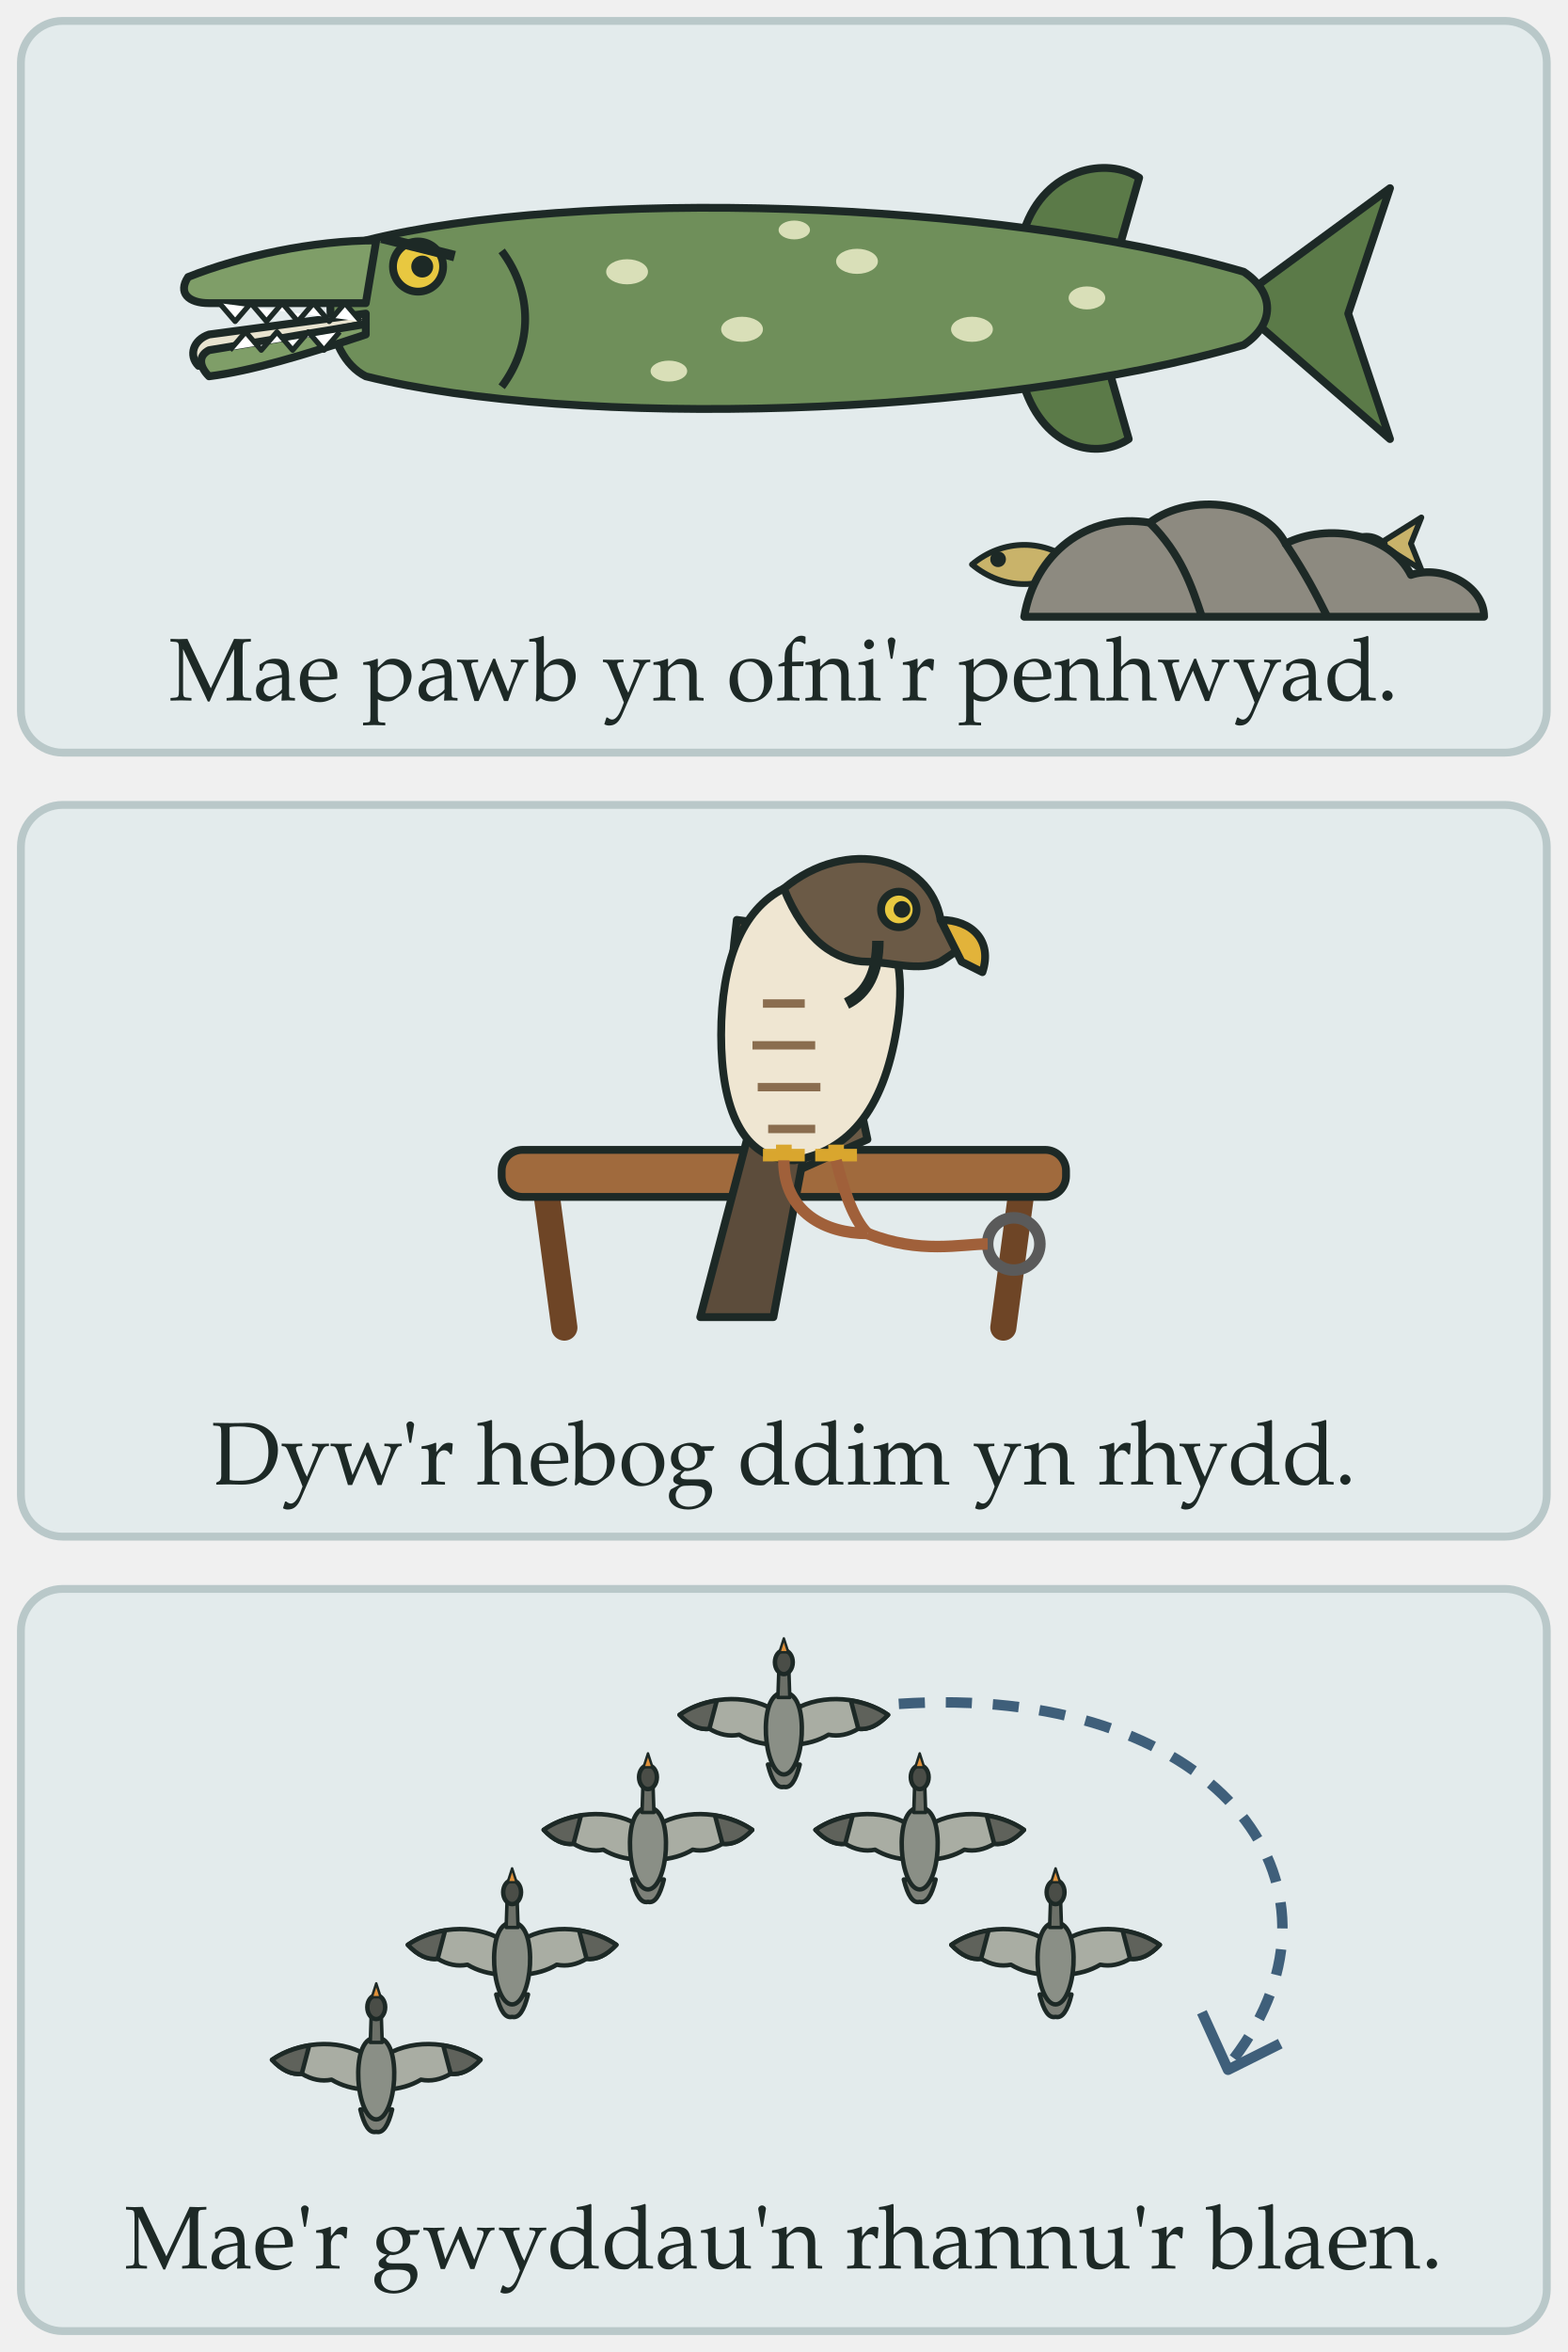
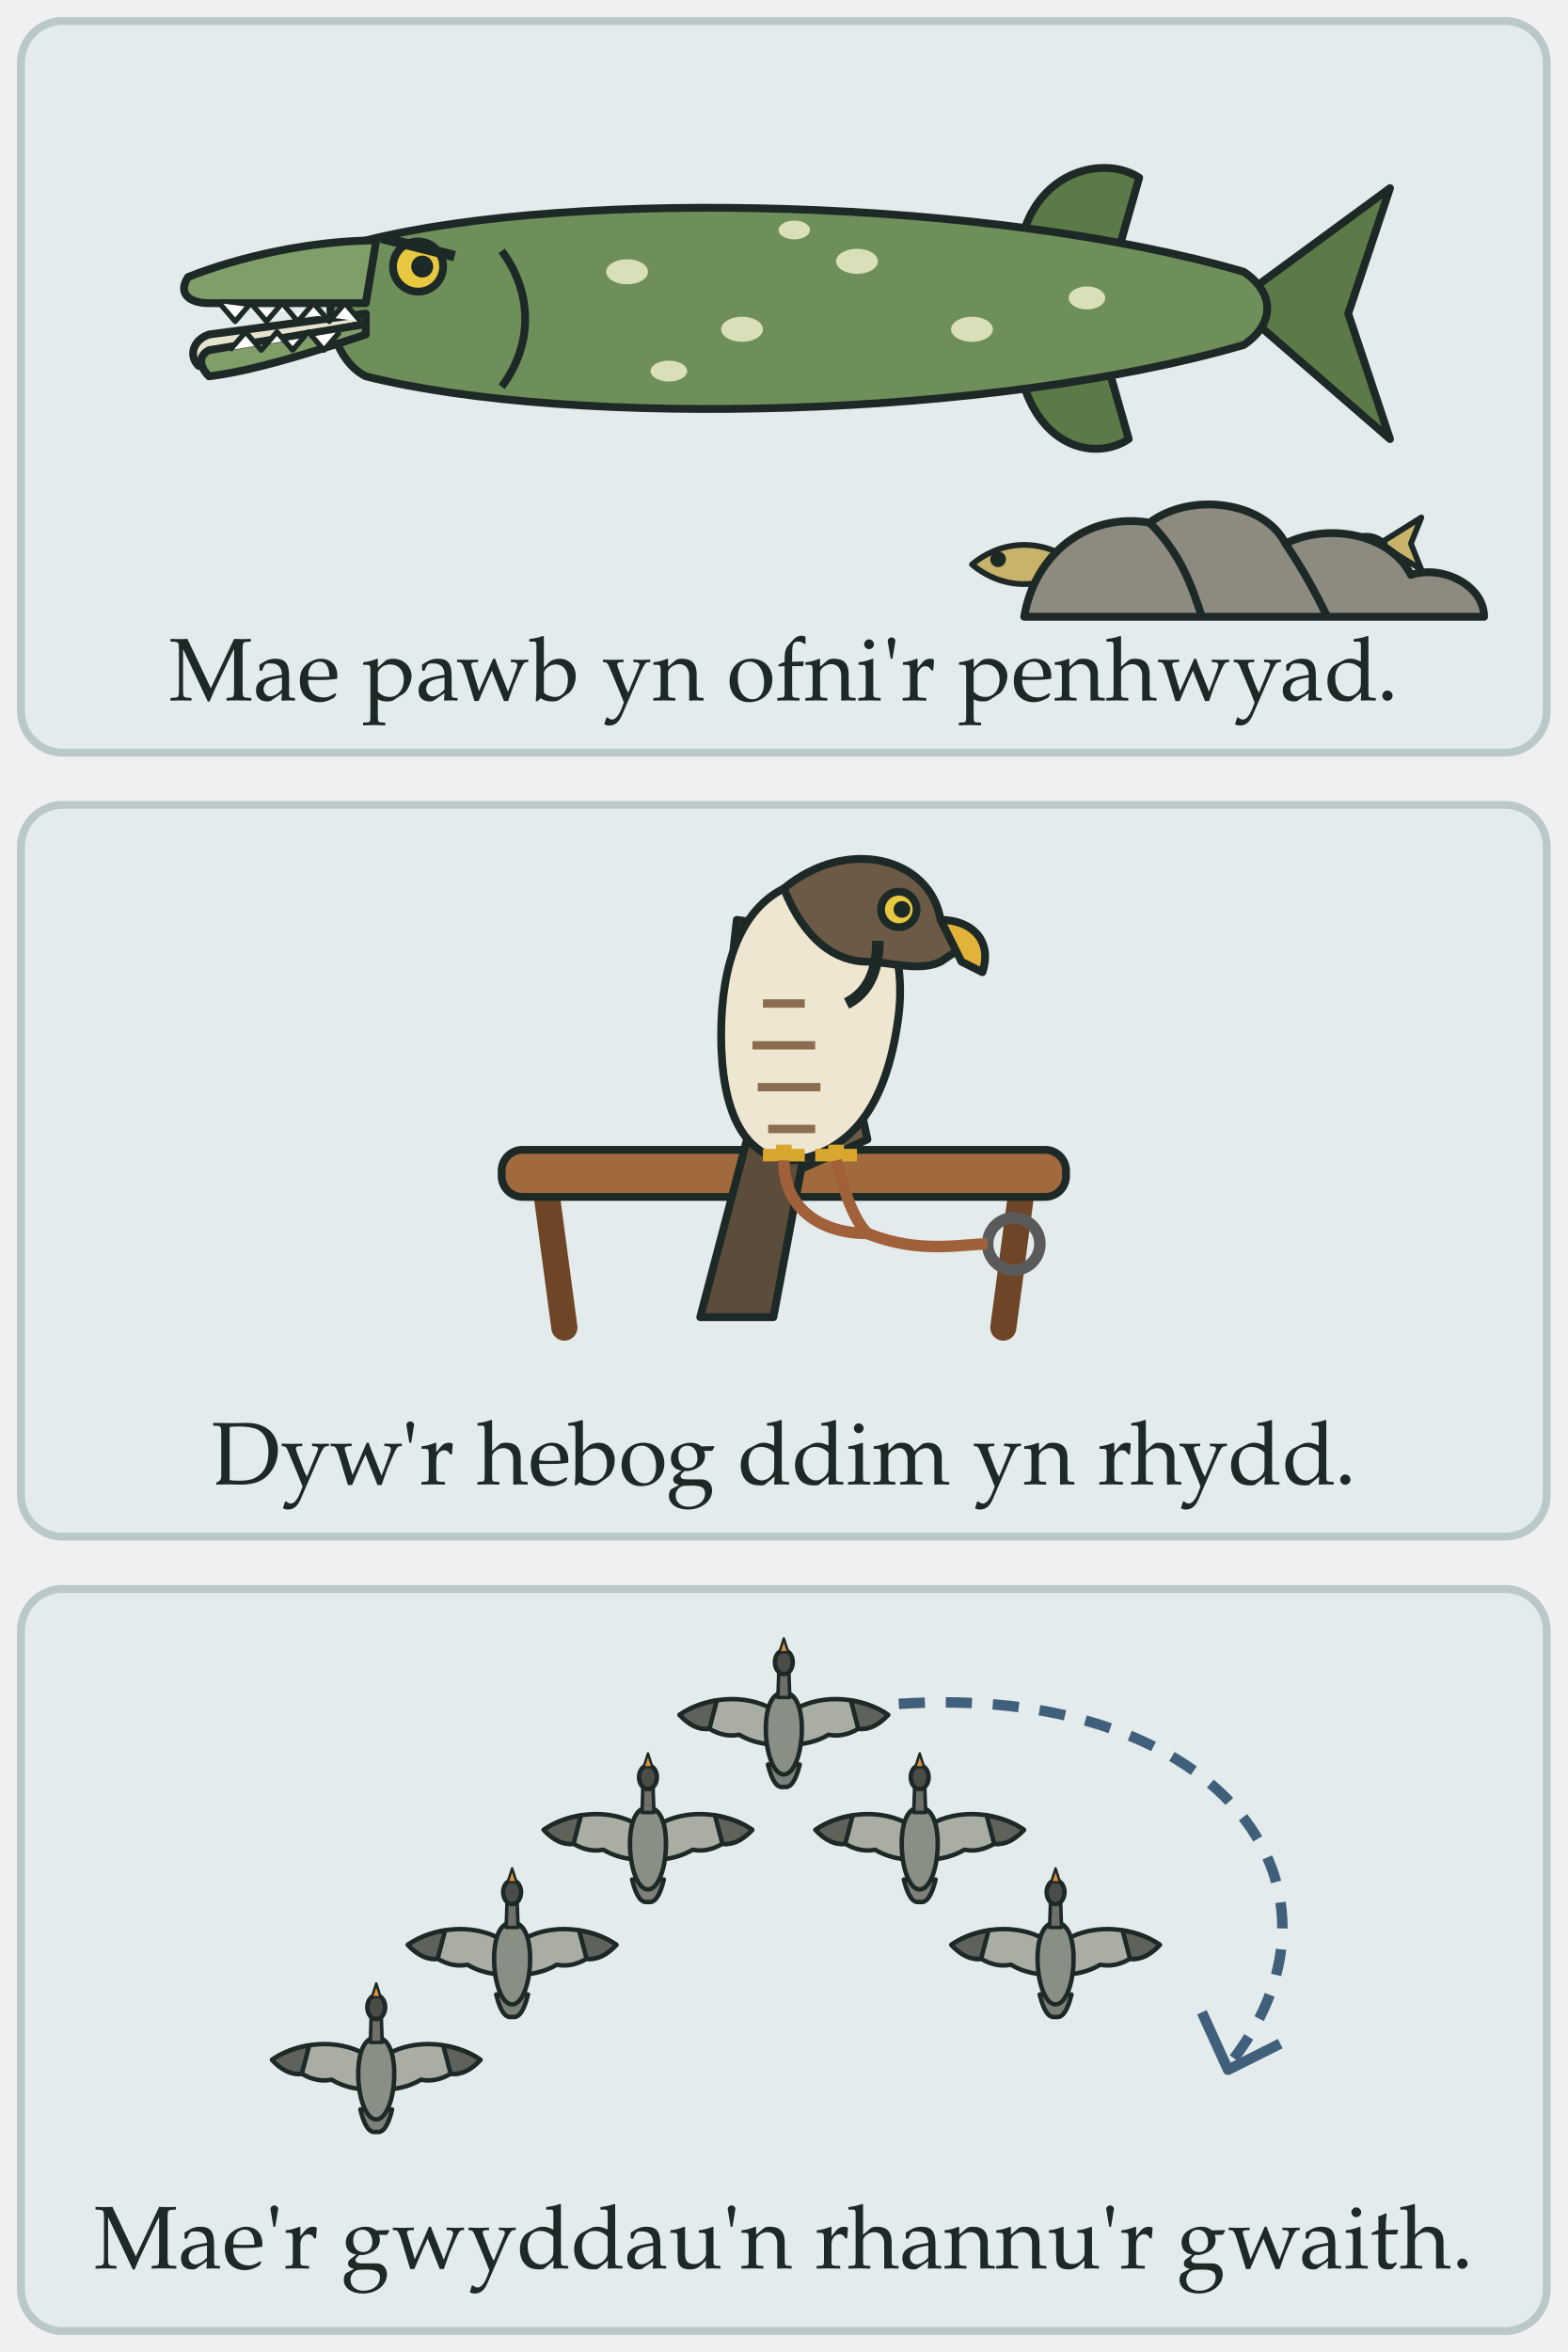
<svg xmlns="http://www.w3.org/2000/svg" viewBox="0 0 300 450" font-family="Georgia, 'Iowan Old Style', 'Palatino Linotype', 'Times New Roman', serif">
  <defs>
    <g id="g" stroke="#1d2926" stroke-width="0.9" stroke-linejoin="round">
      <path d="M-2,-3 C-8,-6.5 -16,-5.5 -21,-2 Q-18,1.2 -15,0.8 Q-12,2.6 -9,2 Q-6,3.8 -2,4 Z" fill="#a9ada3" />
      <path d="M-21,-2 Q-18,1.2 -15,0.8 L-13.5,-4.9 C-16.5,-4.4 -19,-3.4 -21,-2 Z" fill="#5f625b" />
      <g transform="scale(-1,1)">
        <path d="M-2,-3 C-8,-6.5 -16,-5.5 -21,-2 Q-18,1.2 -15,0.8 Q-12,2.6 -9,2 Q-6,3.8 -2,4 Z" fill="#a9ada3" />
        <path d="M-21,-2 Q-18,1.2 -15,0.8 L-13.5,-4.9 C-16.5,-4.4 -19,-3.4 -21,-2 Z" fill="#5f625b" />
      </g>
      <path d="M-3.2,8 Q-2,13 0,12.5 Q2,13 3.2,8 Z" fill="#7d8078" />
      <path d="M0,-6.5 C3,-6.5 3.8,-2 3.6,2 C3.4,6 2,10 0,10 C-2,10 -3.4,6 -3.6,2 C-3.8,-2 -3,-6.5 0,-6.5 Z" fill="#8a8f86" />
      <path d="M-1.2,-5.5 L-1,-11.5 L1,-11.5 L1.2,-5.5 Z" fill="#6c7068" stroke-width="0.7" />
      <ellipse cx="0" cy="-12.6" rx="1.8" ry="2.4" fill="#4a4d47" />
      <path d="M-0.9,-14.6 L0,-17.4 L0.9,-14.6 Z" fill="#e0913a" stroke-width="0.5" />
    </g>
  </defs>
  <g fill="#e3ebec" stroke="#b9c8c9" stroke-width="1.5">
    <rect x="4" y="4" width="292" height="140" rx="8" />
    <rect x="4" y="154" width="292" height="140" rx="8" />
    <rect x="4" y="304" width="292" height="142" rx="8" />
  </g>
  <g stroke="#1d2926" stroke-width="1.5" stroke-linejoin="round">
    <path d="M196,44 C200,32 212,30 218,34 L214,48 Z" fill="#5b7a48" />
    <path d="M196,74 C200,86 210,88 216,84 L212,70 Z" fill="#5b7a48" />
    <path d="M236,58 L266,36 L258,60 L266,84 Z" fill="#5b7a48" />
    <path d="M70,46 C110,36 190,38 238,52 C244,56 244,62 238,66 C190,80 110,82 70,72 C62,68 60,52 70,46 Z" fill="#6f8f5a" />
    <path d="M72,46 C60,46 46,49 36,53 C34,56 36,58 40,58 L70,58 Z" fill="#7f9e68" />
    <path d="M70,62 C58,64 46,68 38,70 C36,68 37,65 40,64 L70,60 Z" fill="#e8e3cf" />
    <path d="M70,64 C58,68 48,71 40,72 C38,70 38,68 40,67 L70,62 Z" fill="#7f9e68" />
    <path d="M42,58 l3,3.5 l3,-3.5 l3,3.5 l3,-3.5 l3,3.5 l3,-3.5 l3,3.5 l3,-3.5 l3,3.5" fill="#fff" stroke-width="1" />
    <path d="M44,67 l3,-3.5 l3,3.5 l3,-3.5 l3,3.5 l3,-3.5 l3,3.5 l3,-3.5" fill="#fff" stroke-width="1" />
    <circle cx="80" cy="51" r="4.8" fill="#e8c840" />
    <circle cx="80.8" cy="51" r="2.1" fill="#1d2926" stroke="none" />
    <path d="M73,45.5 l14,3.5" fill="none" stroke-width="2" />
    <path d="M96,48 C102,56 102,66 96,74" fill="none" />
  </g>
  <g fill="#d9dfb8" stroke="none">
    <ellipse cx="120" cy="52" rx="4" ry="2.4" />
    <ellipse cx="142" cy="63" rx="4" ry="2.4" />
    <ellipse cx="164" cy="50" rx="4" ry="2.4" />
    <ellipse cx="186" cy="63" rx="4" ry="2.4" />
    <ellipse cx="128" cy="71" rx="3.5" ry="2" />
    <ellipse cx="208" cy="57" rx="3.5" ry="2.2" />
    <ellipse cx="152" cy="44" rx="3" ry="1.8" />
  </g>
  <g stroke="#1d2926" stroke-width="1.1" stroke-linejoin="round">
    <path d="M206,108 C200,103 192,103 186,108 C192,113 200,113 206,108 Z" fill="#c9b36a" />
    <circle cx="191" cy="107" r="1.5" fill="#1d2926" stroke="none" />
    <path d="M264,104 L272,99 L270,104 L272,109 Z" fill="#c9b36a" />
    <path d="M258,104 C260,102 263,102 265,104 C263,106 260,106 258,104 Z" fill="#c9b36a" />
  </g>
  <g stroke="#1d2926" stroke-width="1.5" stroke-linejoin="round">
    <path d="M196,118 C198,106 208,98 220,100 C228,94 242,96 246,104 C254,100 266,102 270,110 C276,108 284,112 284,118 Z" fill="#8d8a80" />
    <path d="M220,100 C226,106 228,112 230,118 M246,104 C250,110 252,114 254,118" fill="none" />
  </g>
  <g stroke="#1d2926" stroke-width="1.5" stroke-linejoin="round">
    <path d="M104,224 L108,254 M196,224 L192,254" stroke="#6e4526" stroke-width="5" fill="none" stroke-linecap="round" />
    <rect x="96" y="220" width="108" height="9" rx="4" fill="#a06a3d" />
    <circle cx="194" cy="238" r="5" fill="none" stroke="#5a5a5a" stroke-width="2.2" />
    <path d="M141,176 C138,200 140,214 148,226 L166,218 C162,200 160,186 156,178 Z" fill="#6b5a46" />
    <path d="M144,214 L134,252 L148,252 L154,220 Z" fill="#5c4c3b" />
    <path d="M150,170 C164,166 174,176 172,194 C170,210 164,220 152,222 C142,222 138,212 138,198 C138,184 142,174 150,170 Z" fill="#efe6d2" />
    <path d="M146,192 h8 M144,200 h12 M145,208 h12 M147,216 h9" stroke="#8a6d4f" stroke-width="1.6" fill="none" />
    <path d="M150,170 C162,160 178,164 180,176 L186,180 L180,184 C176,186 170,184 166,184 C160,184 154,180 150,170 Z" fill="#6b5a46" />
    <path d="M180,176 C186,176 190,180 188,186 L184,184 Z" fill="#e2b33a" />
    <circle cx="172" cy="174" r="3.4" fill="#e8c840" />
    <circle cx="172.6" cy="174" r="1.6" fill="#1d2926" stroke="none" />
    <path d="M168,180 C168,186 166,190 162,192" fill="none" stroke-width="2.2" />
    <path d="M150,222 v-3 M160,222 v-3" stroke="#d9a62e" stroke-width="3" />
    <path d="M146,221 h8 M156,221 h8" stroke="#d9a62e" stroke-width="2.4" />
    <path d="M150,222 C150,232 158,236 166,236 M160,222 C162,230 164,234 166,236" fill="none" stroke="#a0603a" stroke-width="2.2" />
    <path d="M166,236 C176,240 184,238 189,238" fill="none" stroke="#a0603a" stroke-width="2.2" />
  </g>
  <g>
    <use href="#g" transform="translate(150,330) scale(0.95)" />
    <use href="#g" transform="translate(124,352) scale(0.95)" />
    <use href="#g" transform="translate(98,374) scale(0.95)" />
    <use href="#g" transform="translate(72,396) scale(0.95)" />
    <use href="#g" transform="translate(176,352) scale(0.95)" />
    <use href="#g" transform="translate(202,374) scale(0.95)" />
  </g>
  <g fill="none" stroke="#3f5f7a" stroke-width="2" stroke-linejoin="round">
    <path d="M172,326 C232,322 262,360 236,394" stroke-dasharray="5 4" />
    <path d="M230,385 L235,396 L245,391" />
  </g>
  <g font-size="17" fill="#1d2926" text-anchor="middle">
    <text x="150" y="134">Mae pawb yn ofni'r penhwyad.</text>
    <text x="150" y="284">Dyw'r hebog ddim yn rhydd.</text>
-     <text x="150" y="434">Mae'r gwyddau'n rhannu'r blaen.</text>
+     <text x="150" y="434">Mae'r gwyddau'n rhannu'r gwaith.</text>
  </g>
</svg>
